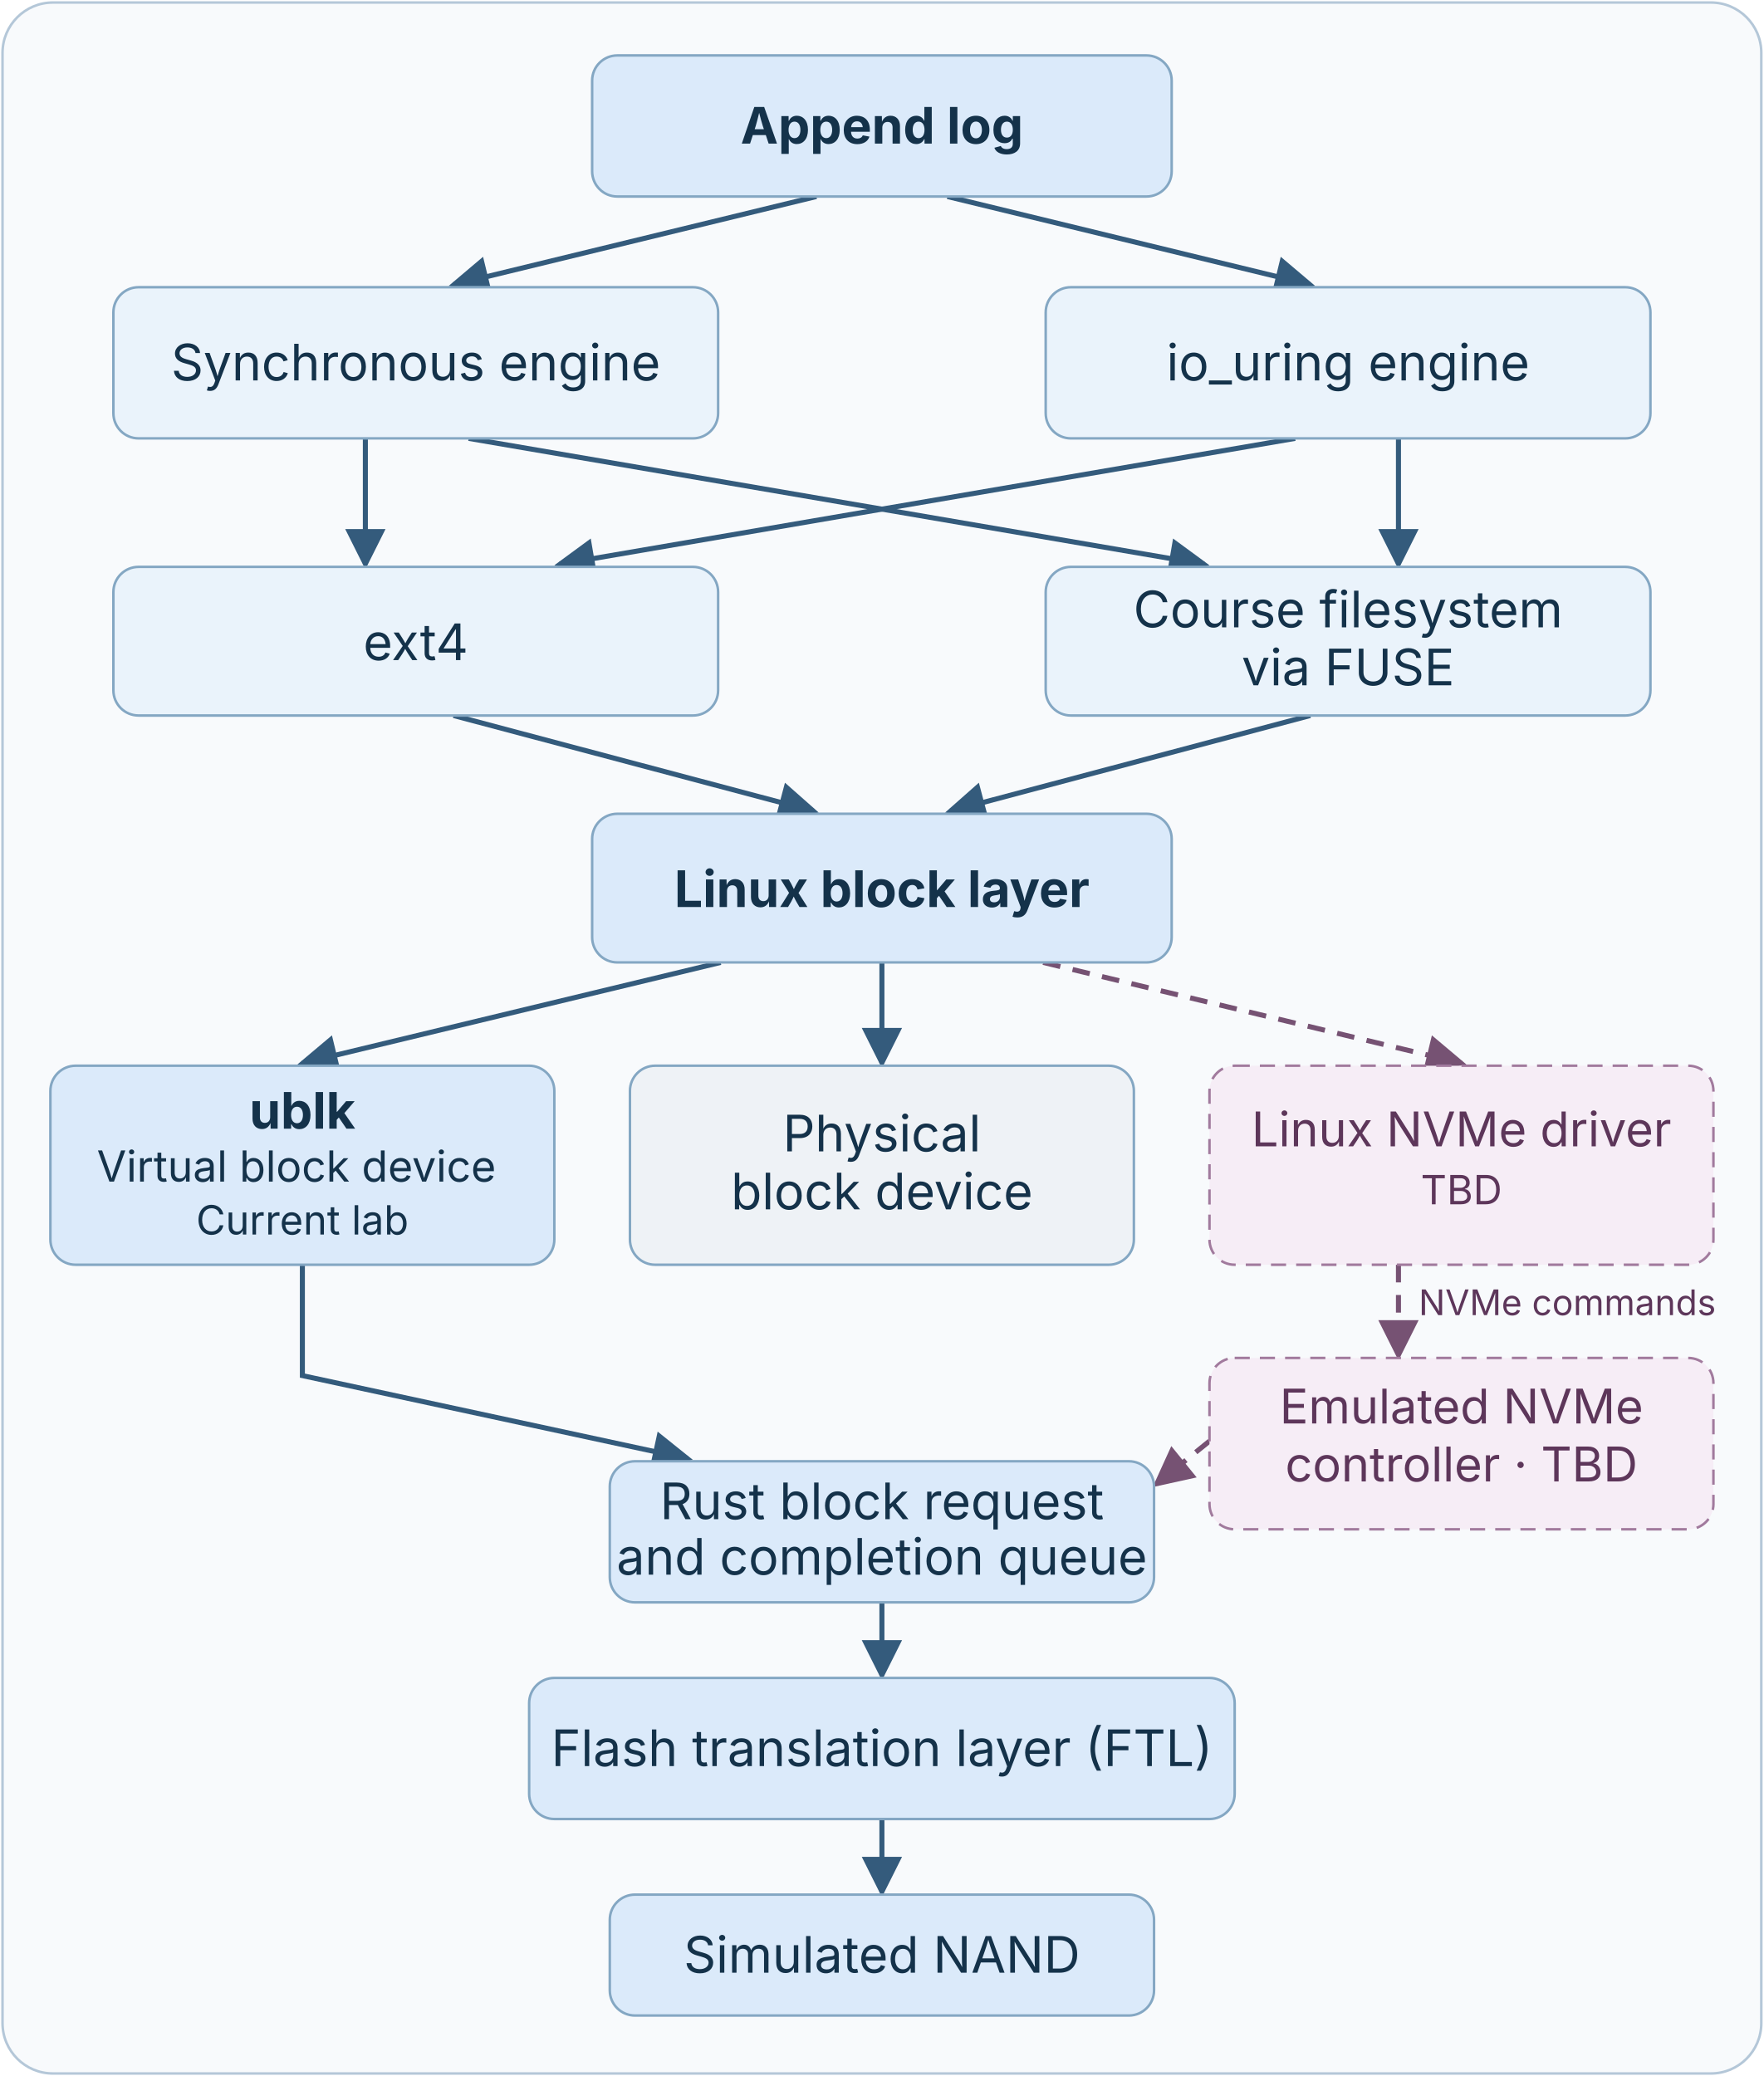
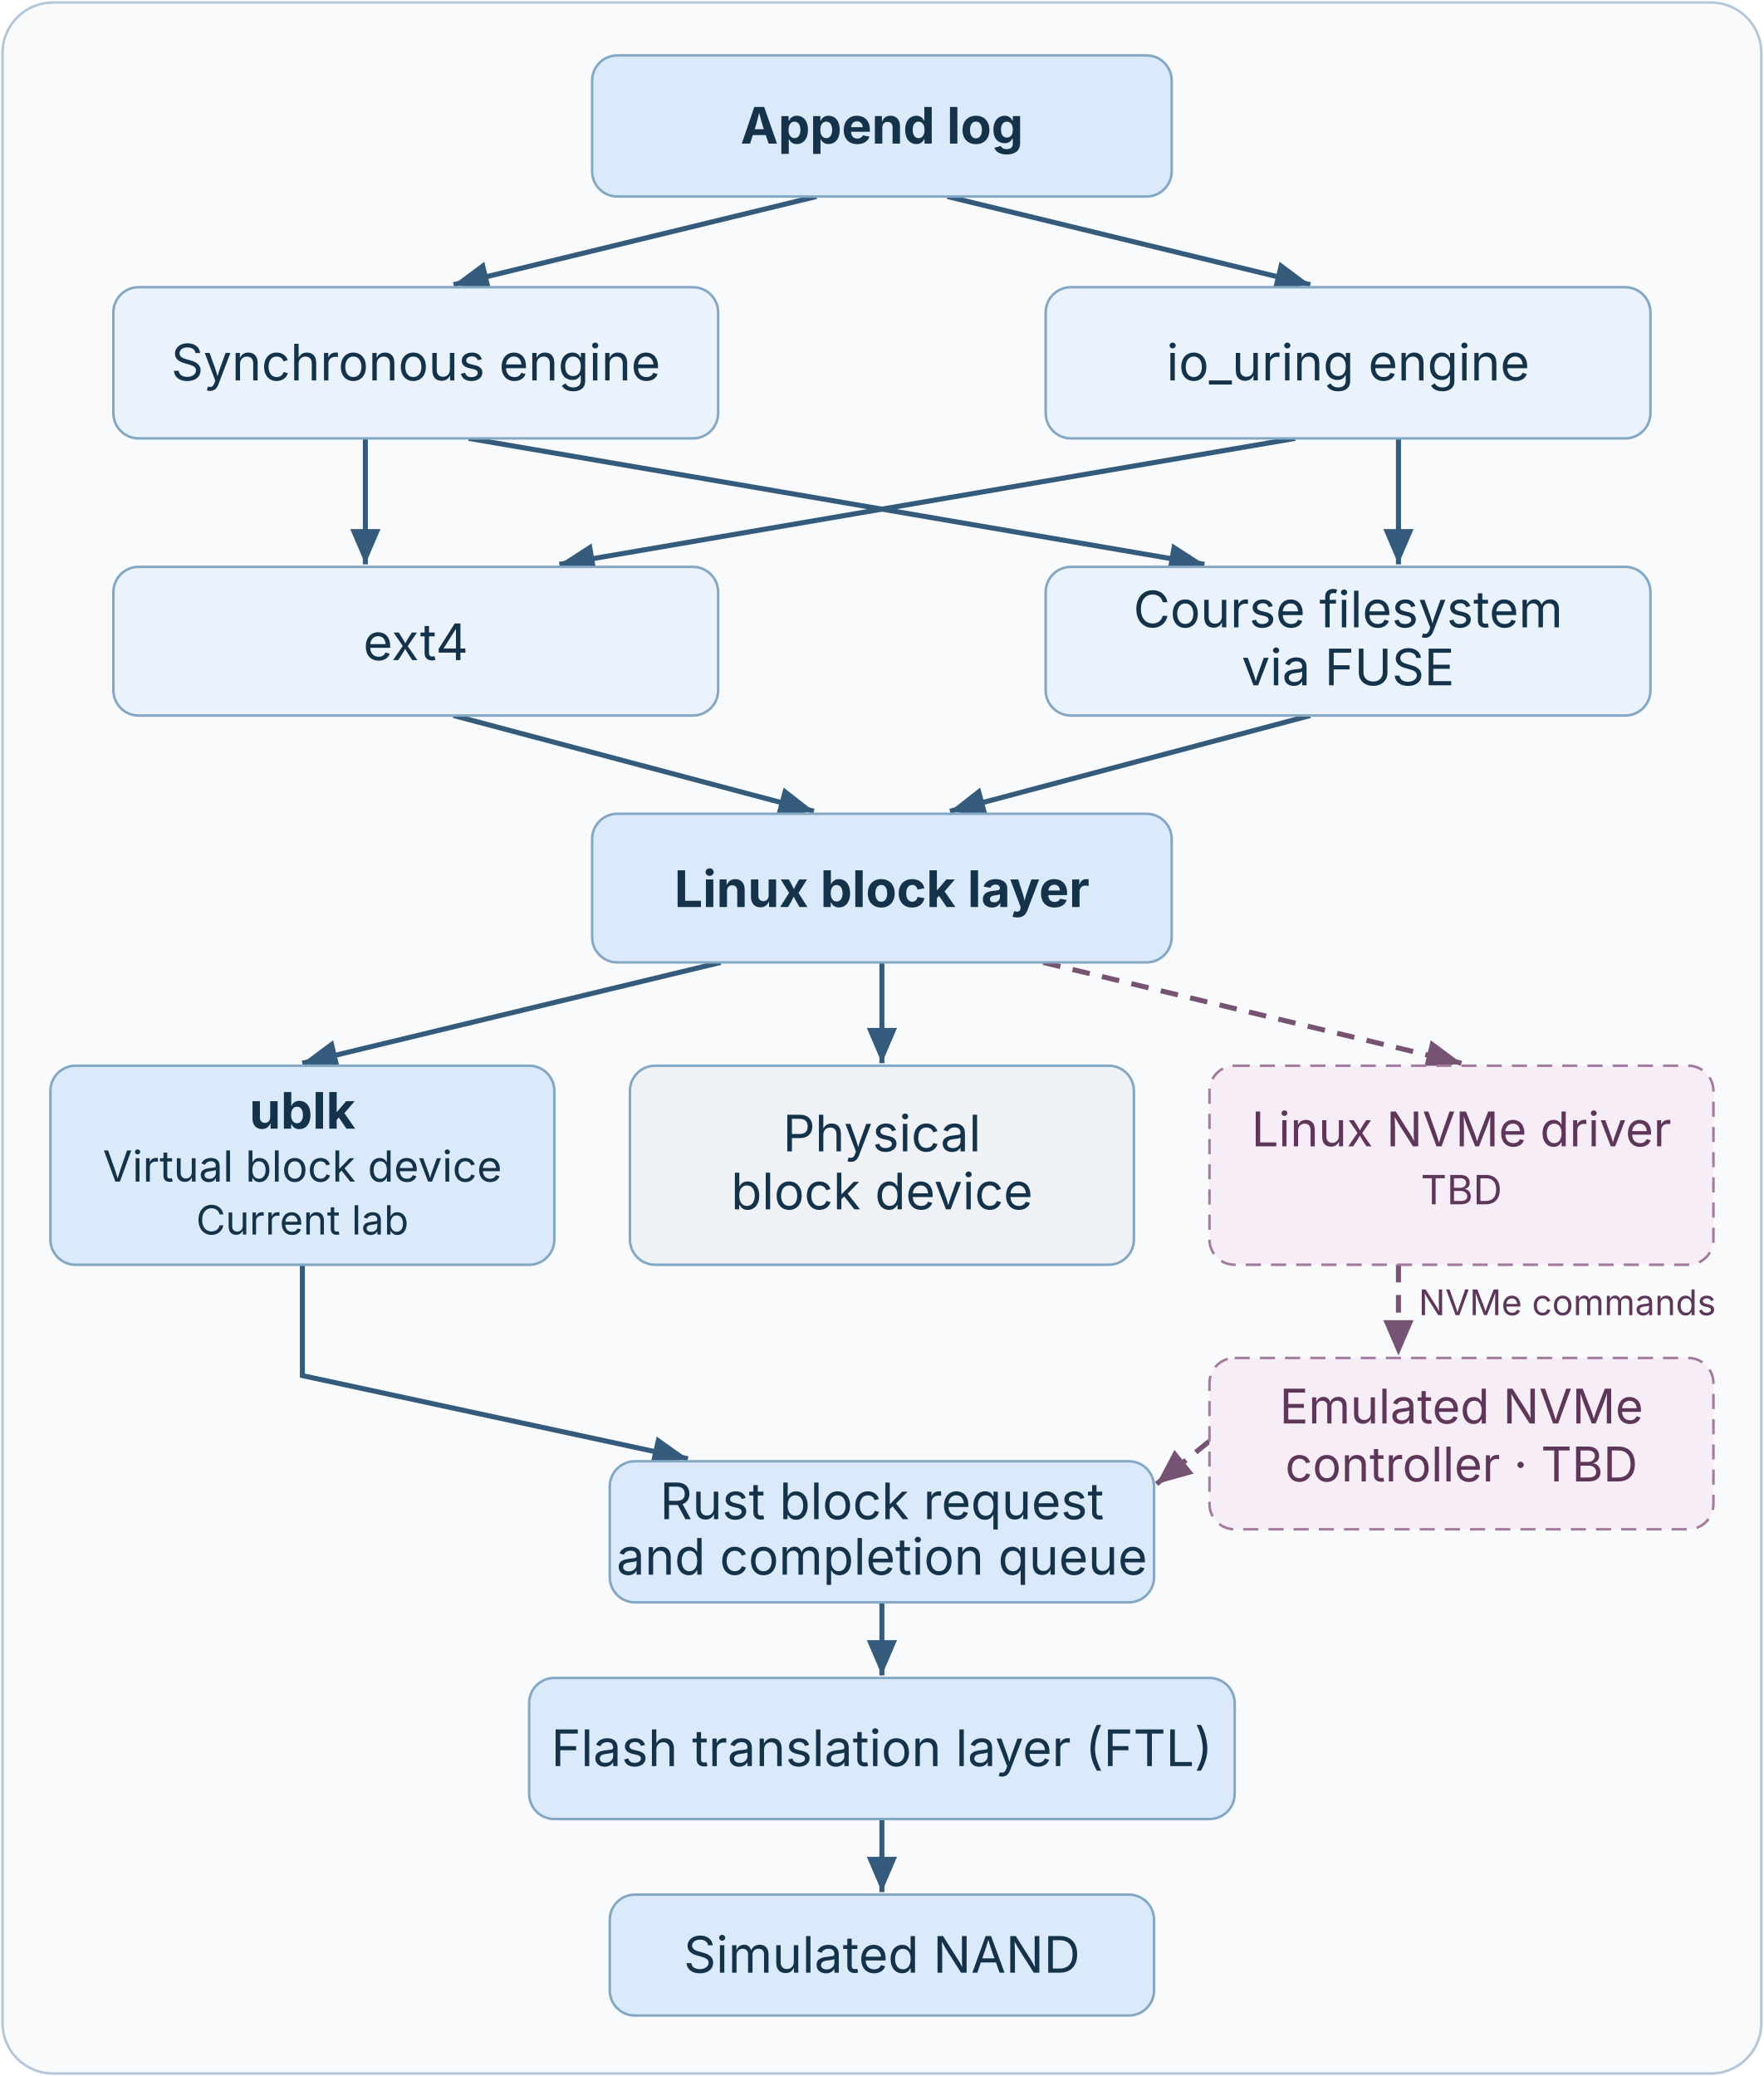
<svg xmlns="http://www.w3.org/2000/svg" viewBox="0 0 700 824" width="700" height="824" role="img" aria-labelledby="title description">
-   <defs>
-     <marker id="arrow" markerWidth="8" markerHeight="8" refX="7" refY="4" orient="auto">
-       <path d="M0 0L8 4L0 8Z" fill="#345b7c" />
-     </marker>
-     <marker id="planned-arrow" markerWidth="8" markerHeight="8" refX="7" refY="4" orient="auto">
-       <path d="M0 0L8 4L0 8Z" fill="#765273" />
-     </marker>
-   </defs>
  <rect x="1" y="1" width="698" height="822" rx="20" fill="#f8fafc" stroke="#b4c7d8" />
-   <g fill="none" stroke="#345b7c" stroke-width="2" marker-end="url(#arrow)">
+   <g fill="none" stroke="#345b7c" stroke-width="2">
    <path d="M324 78L180 113" />
    <path d="M376 78L520 113" />
    <path d="M145 174V224" />
    <path d="M186 174L478 224" />
    <path d="M514 174L222 224" />
    <path d="M555 174V224" />
    <path d="M180 284L323 322" />
    <path d="M520 284L377 322" />
    <path d="M286 382L120 422" />
    <path d="M350 382V422" />
    <path d="M120 502V546L273 579" />
    <path d="M350 636V665" />
    <path d="M350 722V751" />
  </g>
-   <g fill="none" stroke="#765273" stroke-width="2" stroke-dasharray="7 5" marker-end="url(#planned-arrow)">
+   <g fill="#345b7c">
+     <polygon points="180,113 192.2,103.9 195.0,115.5" />
+     <polygon points="520,113 505.0,115.5 507.8,103.9" />
+     <polygon points="145,224 139.0,210.0 151.0,210.0" />
+     <polygon points="478,224 463.2,227.6 465.2,215.7" />
+     <polygon points="222,224 234.8,215.7 236.8,227.6" />
+     <polygon points="555,224 549.0,210.0 561.0,210.0" />
+     <polygon points="323,322 307.9,324.2 311.0,312.6" />
+     <polygon points="377,322 389.0,312.6 392.1,324.2" />
+     <polygon points="120,422 132.2,412.9 135.0,424.6" />
+     <polygon points="350,422 344.0,408.0 356.0,408.0" />
+     <polygon points="273,579 258.0,581.9 260.6,570.2" />
+     <polygon points="350,665 344.0,651.0 356.0,651.0" />
+     <polygon points="350,751 344.0,737.0 356.0,737.0" />
+   </g>
+   <g fill="none" stroke="#765273" stroke-width="2" stroke-dasharray="7 5">
    <path d="M414 382L580 422" />
    <path d="M555 502V538" />
    <path d="M480 572L459 589" />
+   </g>
+   <g fill="#765273">
+     <polygon points="580,422 565.0,424.6 567.8,412.9" />
+     <polygon points="555,538 549.0,524.0 561.0,524.0" />
+     <polygon points="459,589 466.1,575.5 473.7,584.9" />
  </g>
  <g stroke="#84a7c3">
    <rect x="235" y="22" width="230" height="56" rx="10" fill="#dbeafa" />
    <rect x="45" y="114" width="240" height="60" rx="10" fill="#eaf3fb" />
    <rect x="415" y="114" width="240" height="60" rx="10" fill="#eaf3fb" />
    <rect x="45" y="225" width="240" height="59" rx="10" fill="#eaf3fb" />
    <rect x="415" y="225" width="240" height="59" rx="10" fill="#eaf3fb" />
    <rect x="235" y="323" width="230" height="59" rx="10" fill="#dbeafa" />
    <rect x="20" y="423" width="200" height="79" rx="10" fill="#dbeafa" />
    <rect x="250" y="423" width="200" height="79" rx="10" fill="#eef2f6" />
    <rect x="242" y="580" width="216" height="56" rx="10" fill="#dbeafa" />
    <rect x="210" y="666" width="280" height="56" rx="10" fill="#dbeafa" />
    <rect x="242" y="752" width="216" height="48" rx="10" fill="#dbeafa" />
  </g>
  <g fill="#f6edf6" stroke="#a17a9d" stroke-dasharray="6 4">
    <rect x="480" y="423" width="200" height="79" rx="10" />
    <rect x="480" y="539" width="200" height="68" rx="10" />
  </g>
  <g font-family="system-ui, -apple-system, sans-serif" font-size="20" text-anchor="middle" fill="#14324a">
    <text x="350" y="57" font-weight="650">Append log</text>
    <text x="165" y="151">Synchronous engine</text>
    <text x="535" y="151">io_uring engine</text>
    <text x="165" y="262">ext4</text>
-     <text x="535" y="249">Course filesystem<tspan x="535" dy="23">via FUSE</tspan>
-     </text>
+     <text x="535" y="249">Course filesystem</text>
+     <text x="535" y="272">via FUSE</text>
    <text x="350" y="360" font-weight="650">Linux block layer</text>
-     <text x="120" y="448" font-weight="650">ublk<tspan x="120" dy="21" font-size="17" font-weight="400">Virtual block device</tspan>
-       <tspan x="120" dy="21" font-size="16" font-weight="400">Current lab</tspan>
-     </text>
-     <text x="350" y="457">Physical<tspan x="350" dy="23">block device</tspan>
-     </text>
-     <text x="350" y="603">Rust block request<tspan x="350" dy="22">and completion queue</tspan>
-     </text>
+     <text x="120" y="448" font-weight="650">ublk</text>
+     <text x="120" y="469" font-weight="400" font-size="17">Virtual block device</text>
+     <text x="120" y="490" font-weight="400" font-size="16">Current lab</text>
+     <text x="350" y="457">Physical</text>
+     <text x="350" y="480">block device</text>
+     <text x="350" y="603">Rust block request</text>
+     <text x="350" y="625">and completion queue</text>
    <text x="350" y="701">Flash translation layer (FTL)</text>
    <text x="350" y="783">Simulated NAND</text>
  </g>
  <g font-family="system-ui, -apple-system, sans-serif" font-size="19" text-anchor="middle" fill="#5d365a">
-     <text x="580" y="455">Linux NVMe driver<tspan x="580" dy="23" font-size="16">TBD</tspan>
-     </text>
-     <text x="580" y="565">Emulated NVMe<tspan x="580" dy="23">controller · TBD</tspan>
-     </text>
+     <text x="580" y="455">Linux NVMe driver</text>
+     <text x="580" y="478" font-size="16">TBD</text>
+     <text x="580" y="565">Emulated NVMe</text>
+     <text x="580" y="588">controller · TBD</text>
    <text x="622" y="522" font-size="14">NVMe commands</text>
  </g>
</svg>
